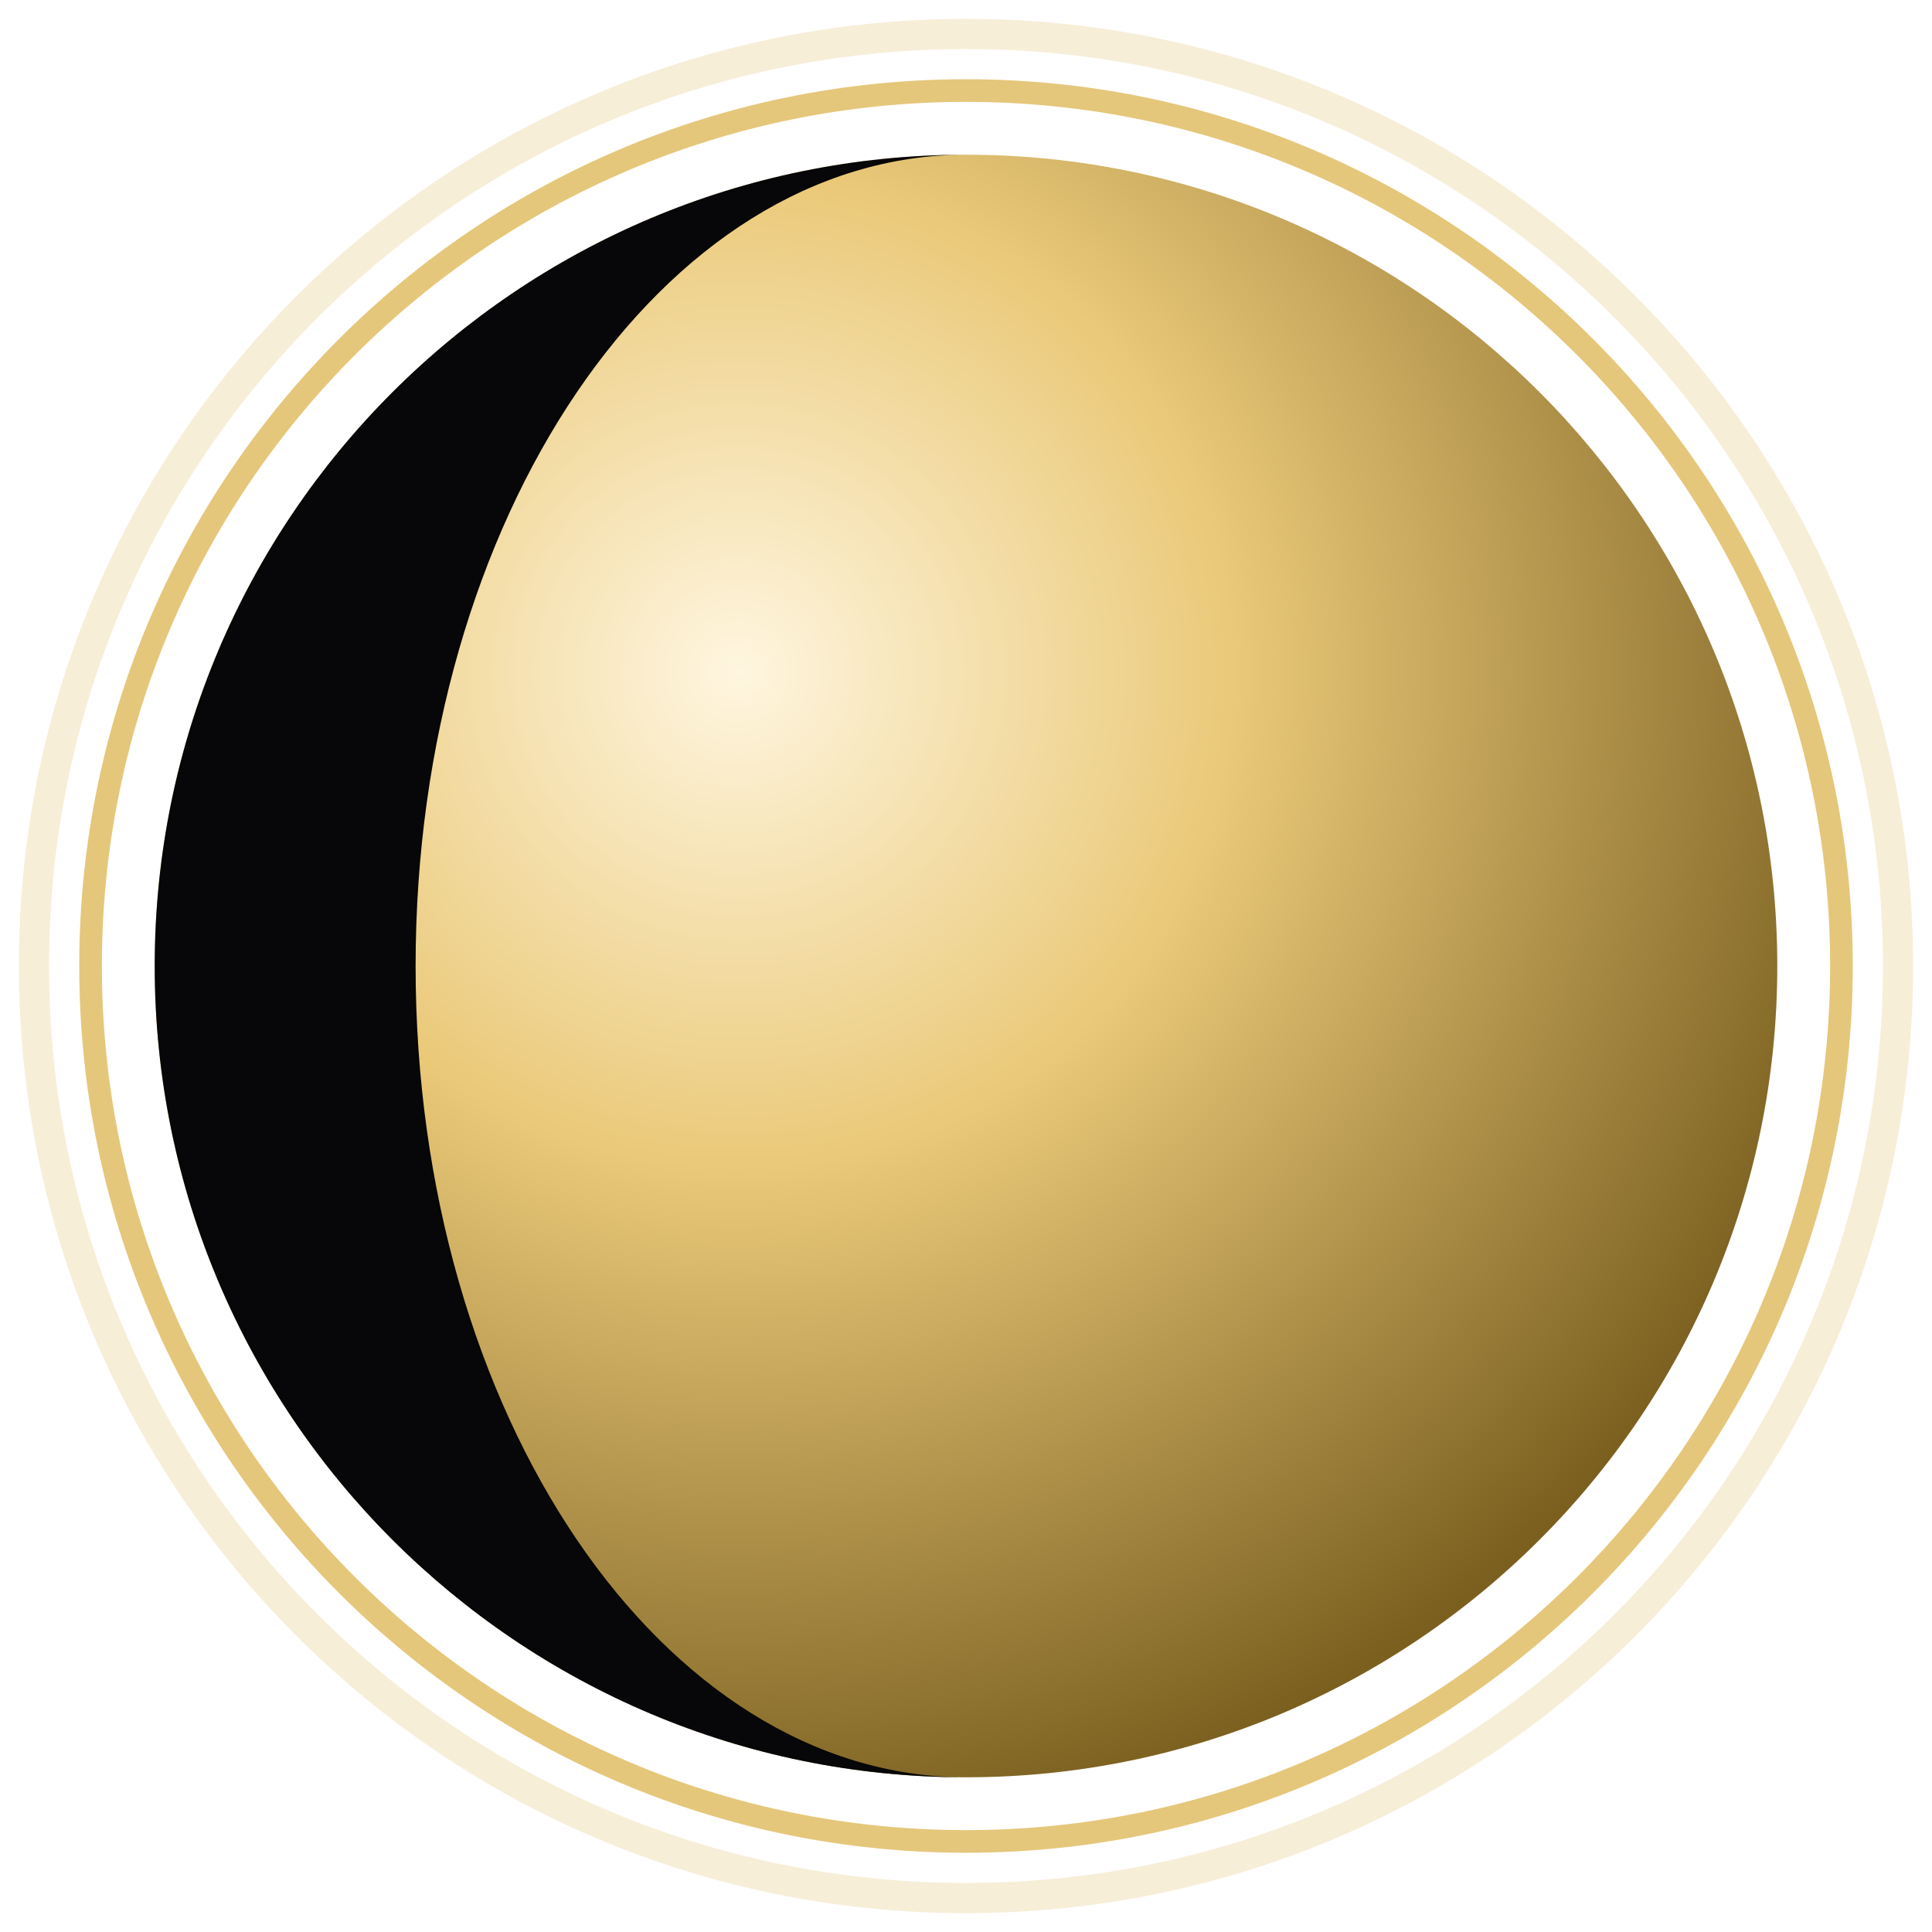
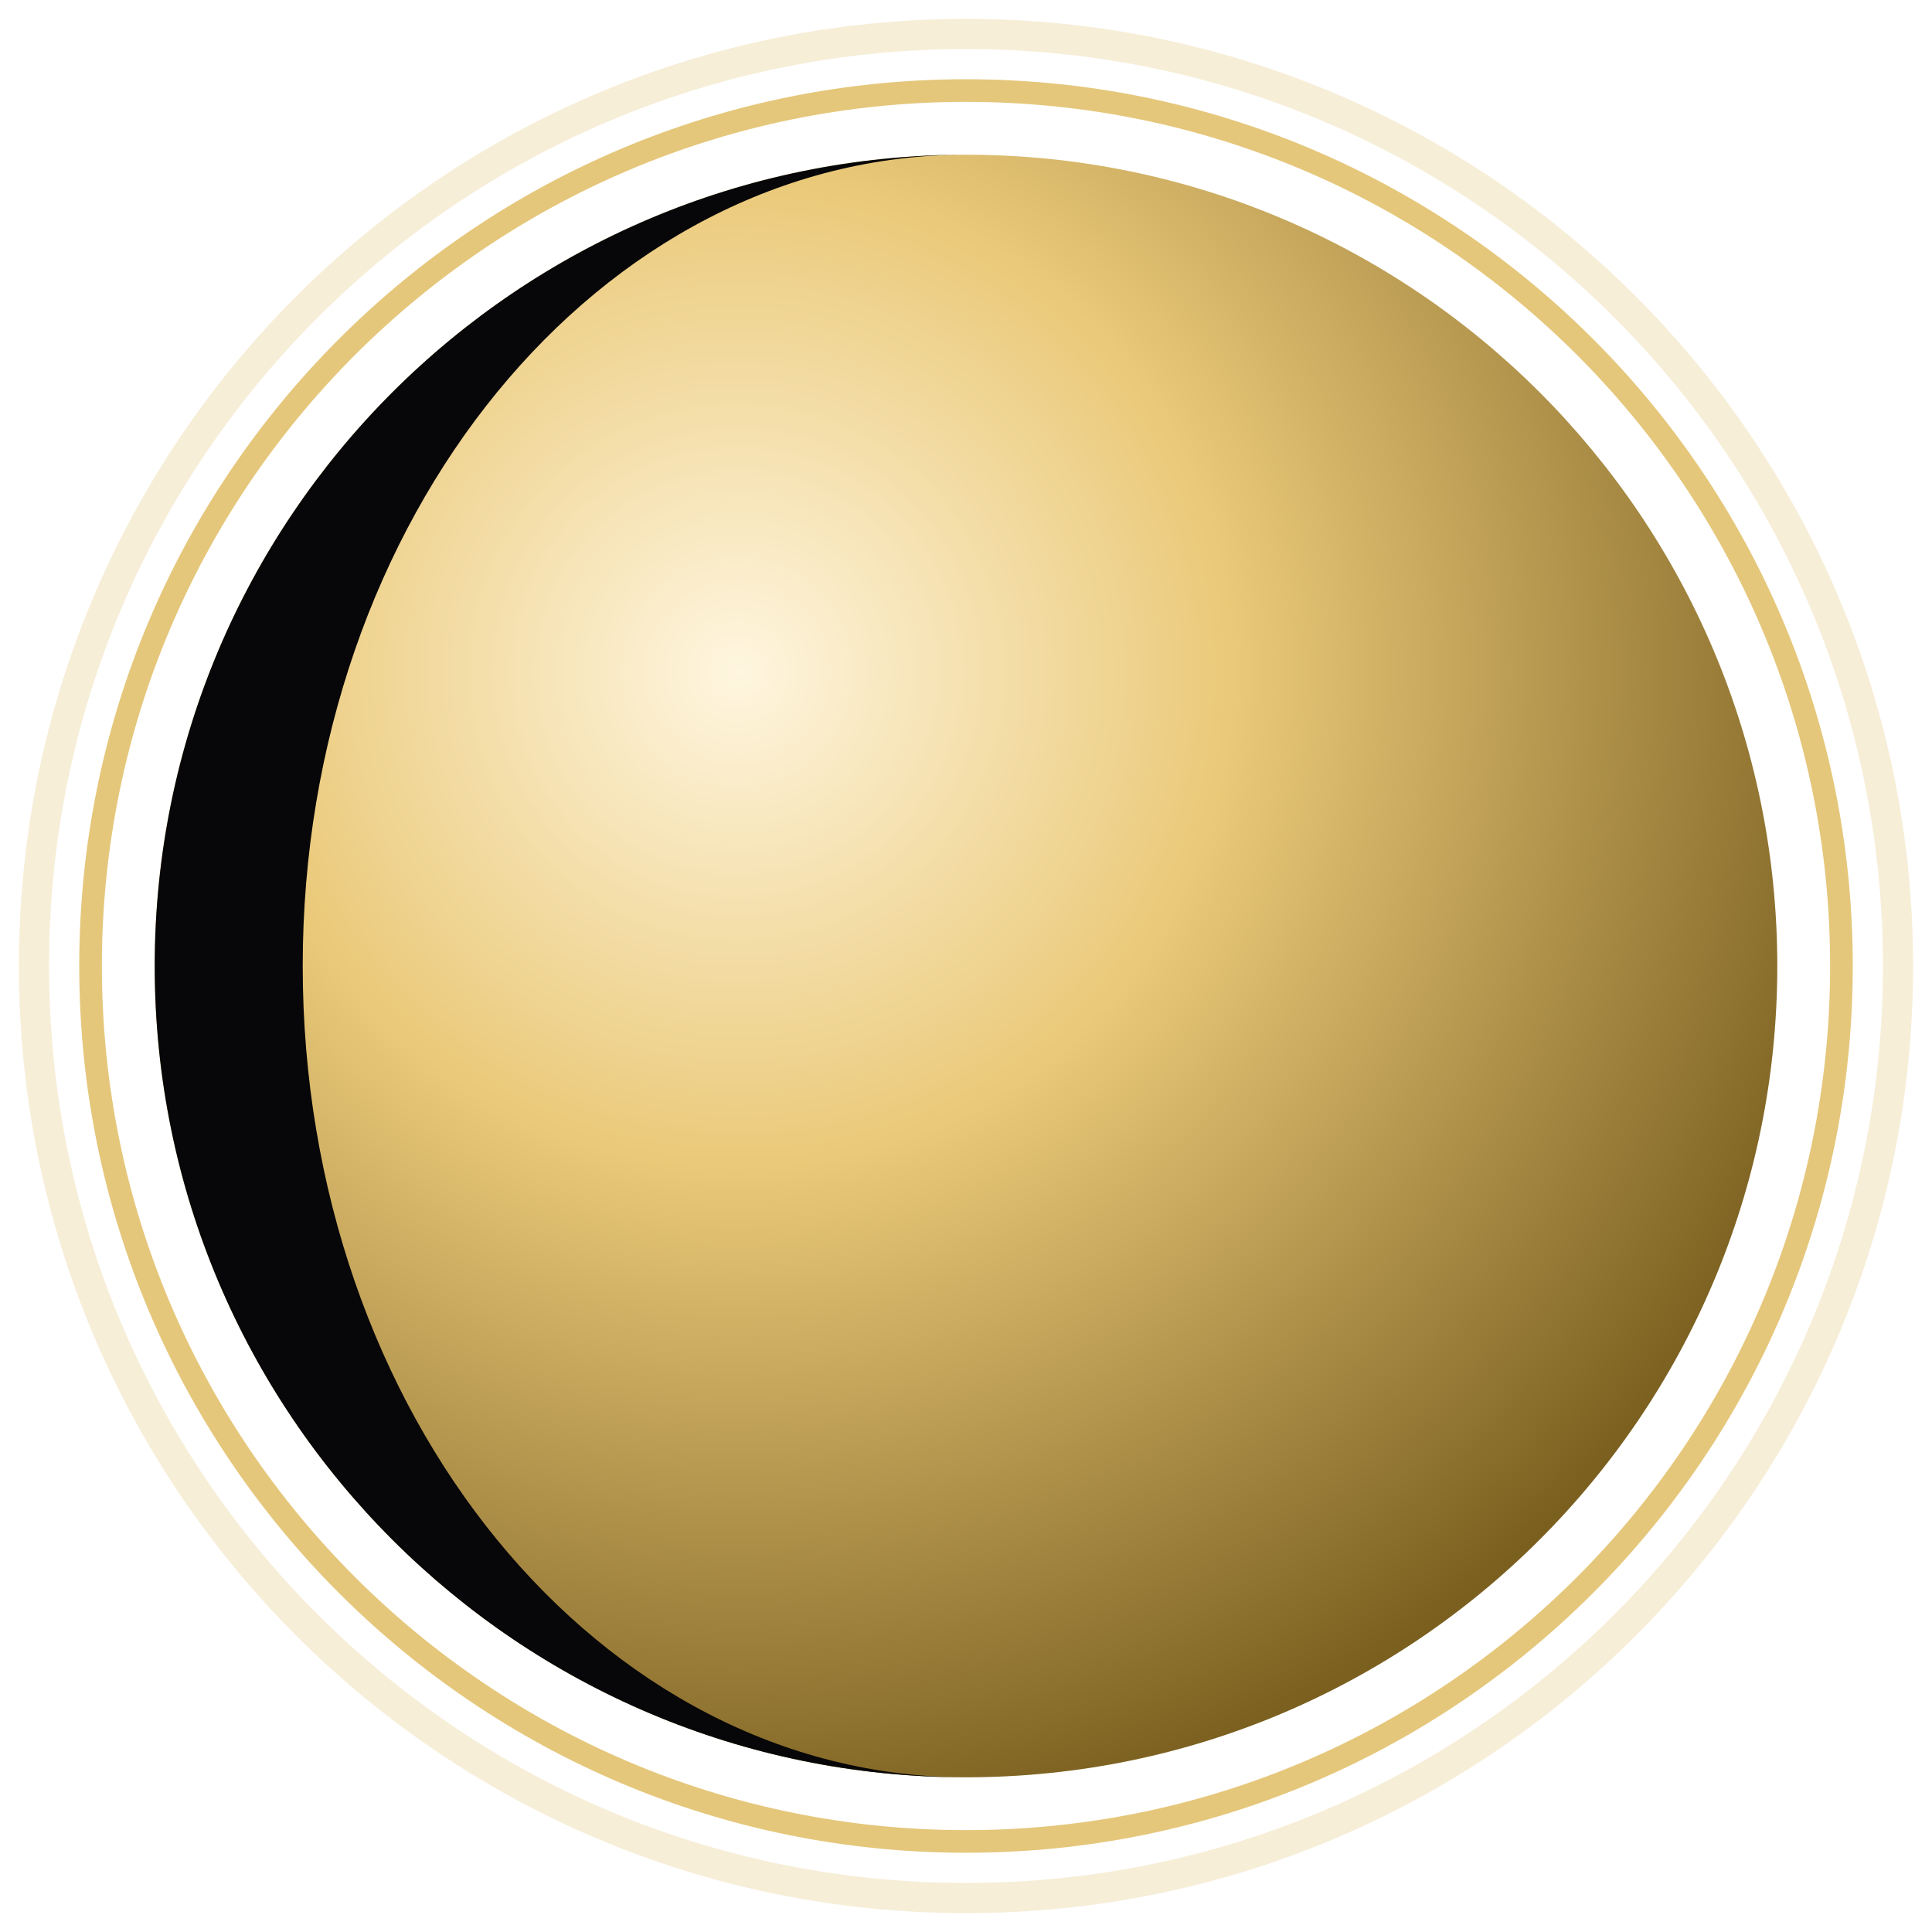
<svg xmlns="http://www.w3.org/2000/svg" viewBox="0 0 512 512" width="512" height="512">
  <defs>
    <radialGradient id="moonGold" cx="36%" cy="32%" r="72%">
      <stop offset="0%" stop-color="#FFF6E0" />
      <stop offset="42%" stop-color="#EAC979" />
      <stop offset="100%" stop-color="#7A5F1F" />
    </radialGradient>
  </defs>
  <circle cx="256" cy="256" r="215" fill="url(#moonGold)" />
-   <path d="M 256 41 A 215 215 0 0 0 256 471 A 145.86 215 0 0 1 256 41 Z" fill="#070608" fill-opacity="1.0" />
+   <path d="M 256 41 A 215 215 0 0 0 256 471 A 175.777 215 0 0 1 256 41 Z" fill="#070608" fill-opacity="1.0" />
  <circle cx="256" cy="256" r="247" fill="none" stroke="#E5C77B" stroke-opacity="0.3" stroke-width="8.0" />
  <circle cx="256" cy="256" r="232" fill="none" stroke="#E5C77B" stroke-opacity="1.0" stroke-width="6.0" />
</svg>
